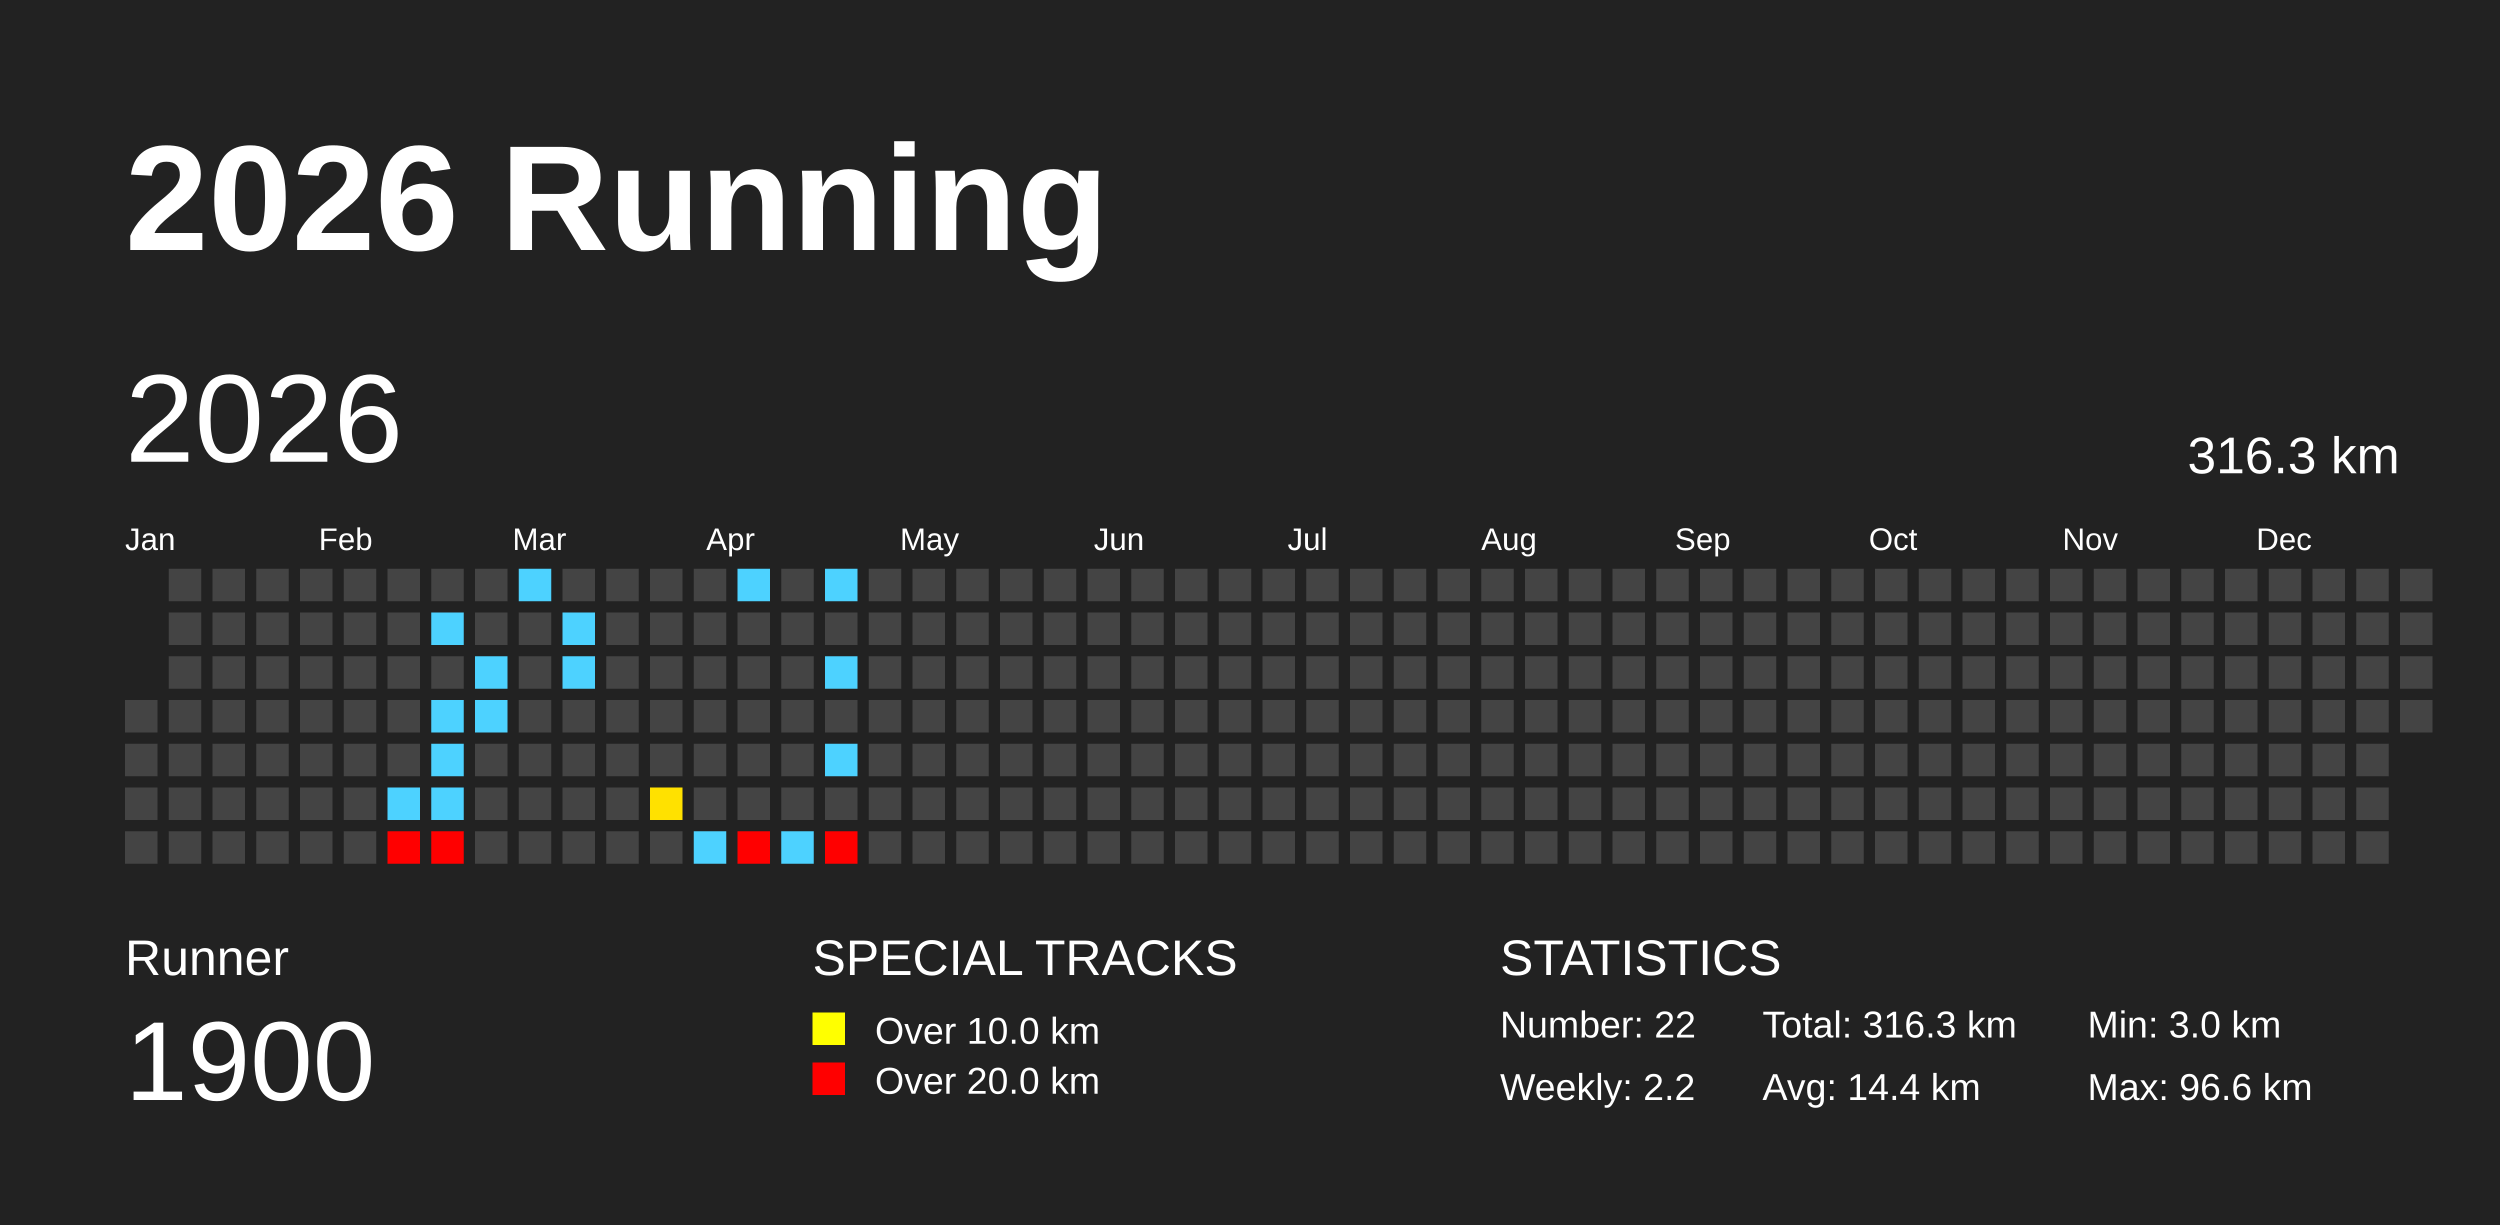
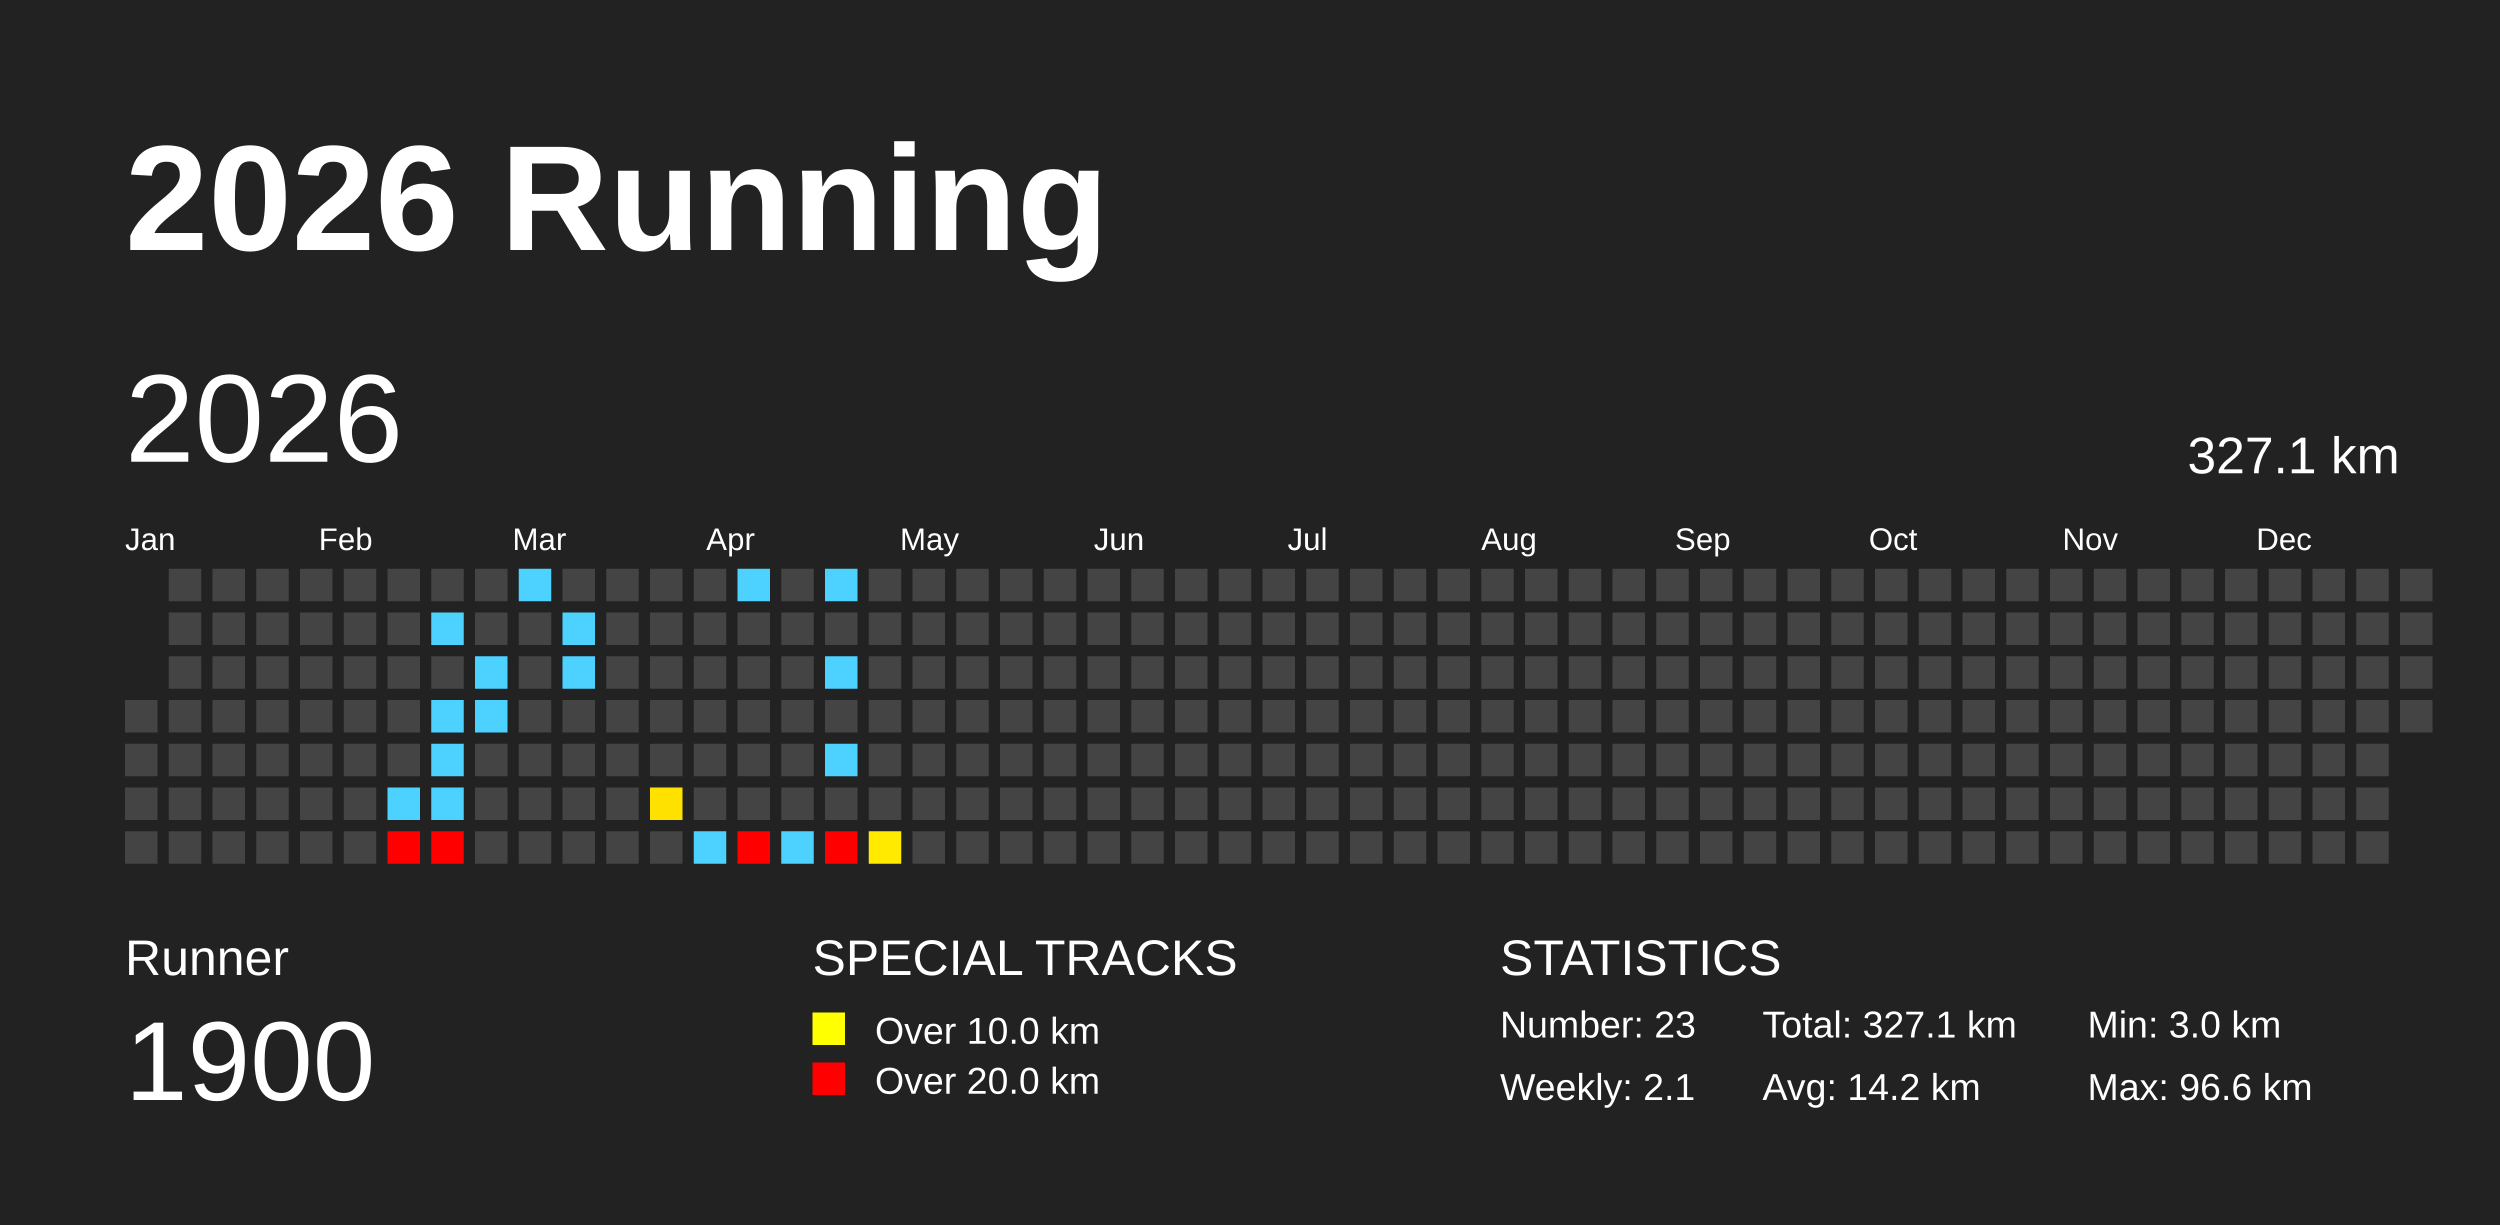
<svg xmlns="http://www.w3.org/2000/svg" baseProfile="full" height="98mm" version="1.1" viewBox="0,0,200,98" width="200mm">
  <defs />
  <rect fill="#222222" height="98" width="200" x="0" y="0" />
  <text fill="#FFFFFF" style="font-size:12px; font-family:Arial; font-weight:bold;" x="10" y="20">2026 Running</text>
  <text fill="#FFFFFF" style="font-size:4px; font-family:Arial" x="10" y="78">Runner</text>
  <text fill="#FFFFFF" style="font-size:9px; font-family:Arial" x="10" y="88">1900</text>
  <text fill="#FFFFFF" style="font-size:4px; font-family:Arial" x="65" y="78">SPECIAL TRACKS</text>
  <rect fill="yellow" height="2.6" width="2.6" x="65" y="81" />
  <text fill="#FFFFFF" style="font-size:3px; font-family:Arial" x="70" y="83.5">Over 10.0 km</text>
  <rect fill="red" height="2.6" width="2.6" x="65" y="85" />
  <text fill="#FFFFFF" style="font-size:3px; font-family:Arial" x="70" y="87.5">Over 20.0 km</text>
  <text fill="#FFFFFF" style="font-size:4px; font-family:Arial" x="120" y="78">STATISTICS</text>
-   <text fill="#FFFFFF" style="font-size:3px; font-family:Arial" x="120" y="83">Number: 22</text>
-   <text fill="#FFFFFF" style="font-size:3px; font-family:Arial" x="120" y="88">Weekly: 2.2</text>
-   <text fill="#FFFFFF" style="font-size:3px; font-family:Arial" x="141" y="83">Total: 316.3 km</text>
-   <text fill="#FFFFFF" style="font-size:3px; font-family:Arial" x="141" y="88">Avg: 14.4 km</text>
+   <text fill="#FFFFFF" style="font-size:3px; font-family:Arial" x="120" y="83">Number: 23</text>
+   <text fill="#FFFFFF" style="font-size:3px; font-family:Arial" x="120" y="88">Weekly: 2.1</text>
+   <text fill="#FFFFFF" style="font-size:3px; font-family:Arial" x="141" y="83">Total: 327.1 km</text>
+   <text fill="#FFFFFF" style="font-size:3px; font-family:Arial" x="141" y="88">Avg: 14.2 km</text>
  <text fill="#FFFFFF" style="font-size:3px; font-family:Arial" x="167" y="83">Min: 3.0 km</text>
  <text fill="#FFFFFF" style="font-size:3px; font-family:Arial" x="167" y="88">Max: 96.6 km</text>
  <text dominant-baseline="hanging" fill="#FFFFFF" style="font-size:10.0px; font-family:Arial;" x="10" y="30">2026</text>
-   <text dominant-baseline="hanging" fill="#FFFFFF" style="font-size:4.125px; font-family:Arial;" x="175" y="35">316.3 km</text>
+   <text dominant-baseline="hanging" fill="#FFFFFF" style="font-size:4.125px; font-family:Arial;" x="175" y="35">327.1 km</text>
  <text fill="#FFFFFF" style="font-size:2.5px; font-family:Arial" x="10.0" y="44">Jan</text>
  <text fill="#FFFFFF" style="font-size:2.5px; font-family:Arial" x="25.5" y="44">Feb</text>
  <text fill="#FFFFFF" style="font-size:2.5px; font-family:Arial" x="41.0" y="44">Mar</text>
  <text fill="#FFFFFF" style="font-size:2.5px; font-family:Arial" x="56.5" y="44">Apr</text>
  <text fill="#FFFFFF" style="font-size:2.5px; font-family:Arial" x="72.0" y="44">May</text>
  <text fill="#FFFFFF" style="font-size:2.5px; font-family:Arial" x="87.5" y="44">Jun</text>
  <text fill="#FFFFFF" style="font-size:2.5px; font-family:Arial" x="103.0" y="44">Jul</text>
  <text fill="#FFFFFF" style="font-size:2.5px; font-family:Arial" x="118.5" y="44">Aug</text>
  <text fill="#FFFFFF" style="font-size:2.5px; font-family:Arial" x="134.0" y="44">Sep</text>
  <text fill="#FFFFFF" style="font-size:2.5px; font-family:Arial" x="149.5" y="44">Oct</text>
  <text fill="#FFFFFF" style="font-size:2.5px; font-family:Arial" x="165.0" y="44">Nov</text>
  <text fill="#FFFFFF" style="font-size:2.5px; font-family:Arial" x="180.5" y="44">Dec</text>
  <rect fill="#444444" height="2.6" width="2.6" x="10.0" y="56.0" />
  <rect fill="#444444" height="2.6" width="2.6" x="10.0" y="59.5" />
  <rect fill="#444444" height="2.6" width="2.6" x="10.0" y="63.0" />
  <rect fill="#444444" height="2.6" width="2.6" x="10.0" y="66.5" />
  <rect fill="#444444" height="2.6" width="2.6" x="13.5" y="45.5" />
  <rect fill="#444444" height="2.6" width="2.6" x="13.5" y="49.0" />
  <rect fill="#444444" height="2.6" width="2.6" x="13.5" y="52.5" />
  <rect fill="#444444" height="2.6" width="2.6" x="13.5" y="56.0" />
  <rect fill="#444444" height="2.6" width="2.6" x="13.5" y="59.5" />
  <rect fill="#444444" height="2.6" width="2.6" x="13.5" y="63.0" />
  <rect fill="#444444" height="2.6" width="2.6" x="13.5" y="66.5" />
  <rect fill="#444444" height="2.6" width="2.6" x="17.0" y="45.5" />
  <rect fill="#444444" height="2.6" width="2.6" x="17.0" y="49.0" />
  <rect fill="#444444" height="2.6" width="2.6" x="17.0" y="52.5" />
  <rect fill="#444444" height="2.6" width="2.6" x="17.0" y="56.0" />
  <rect fill="#444444" height="2.6" width="2.6" x="17.0" y="59.5" />
  <rect fill="#444444" height="2.6" width="2.6" x="17.0" y="63.0" />
  <rect fill="#444444" height="2.6" width="2.6" x="17.0" y="66.5" />
  <rect fill="#444444" height="2.6" width="2.6" x="20.5" y="45.5" />
  <rect fill="#444444" height="2.6" width="2.6" x="20.5" y="49.0" />
  <rect fill="#444444" height="2.6" width="2.6" x="20.5" y="52.5" />
  <rect fill="#444444" height="2.6" width="2.6" x="20.5" y="56.0" />
  <rect fill="#444444" height="2.6" width="2.6" x="20.5" y="59.5" />
  <rect fill="#444444" height="2.6" width="2.6" x="20.5" y="63.0" />
  <rect fill="#444444" height="2.6" width="2.6" x="20.5" y="66.5" />
  <rect fill="#444444" height="2.6" width="2.6" x="24.0" y="45.5" />
  <rect fill="#444444" height="2.6" width="2.6" x="24.0" y="49.0" />
  <rect fill="#444444" height="2.6" width="2.6" x="24.0" y="52.5" />
  <rect fill="#444444" height="2.6" width="2.6" x="24.0" y="56.0" />
  <rect fill="#444444" height="2.6" width="2.6" x="24.0" y="59.5" />
  <rect fill="#444444" height="2.6" width="2.6" x="24.0" y="63.0" />
  <rect fill="#444444" height="2.6" width="2.6" x="24.0" y="66.5" />
  <rect fill="#444444" height="2.6" width="2.6" x="27.5" y="45.5" />
  <rect fill="#444444" height="2.6" width="2.6" x="27.5" y="49.0" />
  <rect fill="#444444" height="2.6" width="2.6" x="27.5" y="52.5" />
  <rect fill="#444444" height="2.6" width="2.6" x="27.5" y="56.0" />
  <rect fill="#444444" height="2.6" width="2.6" x="27.5" y="59.5" />
  <rect fill="#444444" height="2.6" width="2.6" x="27.5" y="63.0" />
  <rect fill="#444444" height="2.6" width="2.6" x="27.5" y="66.5" />
  <rect fill="#444444" height="2.6" width="2.6" x="31.0" y="45.5" />
  <rect fill="#444444" height="2.6" width="2.6" x="31.0" y="49.0" />
  <rect fill="#444444" height="2.6" width="2.6" x="31.0" y="52.5" />
  <rect fill="#444444" height="2.6" width="2.6" x="31.0" y="56.0" />
  <rect fill="#444444" height="2.6" width="2.6" x="31.0" y="59.5" />
  <rect fill="#4dd2ff" height="2.6" width="2.6" x="31.0" y="63.0" />
  <rect fill="red" height="2.6" width="2.6" x="31.0" y="66.5" />
  <rect fill="#444444" height="2.6" width="2.6" x="34.5" y="45.5" />
  <rect fill="#4dd2ff" height="2.6" width="2.6" x="34.5" y="49.0" />
  <rect fill="#444444" height="2.6" width="2.6" x="34.5" y="52.5" />
  <rect fill="#4dd2ff" height="2.6" width="2.6" x="34.5" y="56.0" />
  <rect fill="#4dd2ff" height="2.6" width="2.6" x="34.5" y="59.5" />
  <rect fill="#4dd2ff" height="2.6" width="2.6" x="34.5" y="63.0" />
  <rect fill="red" height="2.6" width="2.6" x="34.5" y="66.5" />
  <rect fill="#444444" height="2.6" width="2.6" x="38.0" y="45.5" />
  <rect fill="#444444" height="2.6" width="2.6" x="38.0" y="49.0" />
  <rect fill="#4dd2ff" height="2.6" width="2.6" x="38.0" y="52.5" />
  <rect fill="#4dd2ff" height="2.6" width="2.6" x="38.0" y="56.0" />
  <rect fill="#444444" height="2.6" width="2.6" x="38.0" y="59.5" />
  <rect fill="#444444" height="2.6" width="2.6" x="38.0" y="63.0" />
  <rect fill="#444444" height="2.6" width="2.6" x="38.0" y="66.5" />
  <rect fill="#4dd2ff" height="2.6" width="2.6" x="41.5" y="45.5" />
  <rect fill="#444444" height="2.6" width="2.6" x="41.5" y="49.0" />
  <rect fill="#444444" height="2.6" width="2.6" x="41.5" y="52.5" />
  <rect fill="#444444" height="2.6" width="2.6" x="41.5" y="56.0" />
  <rect fill="#444444" height="2.6" width="2.6" x="41.5" y="59.5" />
  <rect fill="#444444" height="2.6" width="2.6" x="41.5" y="63.0" />
  <rect fill="#444444" height="2.6" width="2.6" x="41.5" y="66.5" />
  <rect fill="#444444" height="2.6" width="2.6" x="45.0" y="45.5" />
  <rect fill="#4dd2ff" height="2.6" width="2.6" x="45.0" y="49.0" />
  <rect fill="#4dd2ff" height="2.6" width="2.6" x="45.0" y="52.5" />
  <rect fill="#444444" height="2.6" width="2.6" x="45.0" y="56.0" />
  <rect fill="#444444" height="2.6" width="2.6" x="45.0" y="59.5" />
  <rect fill="#444444" height="2.6" width="2.6" x="45.0" y="63.0" />
  <rect fill="#444444" height="2.6" width="2.6" x="45.0" y="66.5" />
  <rect fill="#444444" height="2.6" width="2.6" x="48.5" y="45.5" />
  <rect fill="#444444" height="2.6" width="2.6" x="48.5" y="49.0" />
  <rect fill="#444444" height="2.6" width="2.6" x="48.5" y="52.5" />
  <rect fill="#444444" height="2.6" width="2.6" x="48.5" y="56.0" />
  <rect fill="#444444" height="2.6" width="2.6" x="48.5" y="59.5" />
  <rect fill="#444444" height="2.6" width="2.6" x="48.5" y="63.0" />
  <rect fill="#444444" height="2.6" width="2.6" x="48.5" y="66.5" />
  <rect fill="#444444" height="2.6" width="2.6" x="52.0" y="45.5" />
  <rect fill="#444444" height="2.6" width="2.6" x="52.0" y="49.0" />
  <rect fill="#444444" height="2.6" width="2.6" x="52.0" y="52.5" />
  <rect fill="#444444" height="2.6" width="2.6" x="52.0" y="56.0" />
  <rect fill="#444444" height="2.6" width="2.6" x="52.0" y="59.5" />
  <rect fill="#ffe100" height="2.6" width="2.6" x="52.0" y="63.0" />
  <rect fill="#444444" height="2.6" width="2.6" x="52.0" y="66.5" />
  <rect fill="#444444" height="2.6" width="2.6" x="55.5" y="45.5" />
  <rect fill="#444444" height="2.6" width="2.6" x="55.5" y="49.0" />
  <rect fill="#444444" height="2.6" width="2.6" x="55.5" y="52.5" />
  <rect fill="#444444" height="2.6" width="2.6" x="55.5" y="56.0" />
  <rect fill="#444444" height="2.6" width="2.6" x="55.5" y="59.5" />
  <rect fill="#444444" height="2.6" width="2.6" x="55.5" y="63.0" />
  <rect fill="#4dd2ff" height="2.6" width="2.6" x="55.5" y="66.5" />
  <rect fill="#4dd2ff" height="2.6" width="2.6" x="59.0" y="45.5" />
  <rect fill="#444444" height="2.6" width="2.6" x="59.0" y="49.0" />
  <rect fill="#444444" height="2.6" width="2.6" x="59.0" y="52.5" />
  <rect fill="#444444" height="2.6" width="2.6" x="59.0" y="56.0" />
  <rect fill="#444444" height="2.6" width="2.6" x="59.0" y="59.5" />
  <rect fill="#444444" height="2.6" width="2.6" x="59.0" y="63.0" />
  <rect fill="red" height="2.6" width="2.6" x="59.0" y="66.5" />
  <rect fill="#444444" height="2.6" width="2.6" x="62.5" y="45.5" />
  <rect fill="#444444" height="2.6" width="2.6" x="62.5" y="49.0" />
  <rect fill="#444444" height="2.6" width="2.6" x="62.5" y="52.5" />
  <rect fill="#444444" height="2.6" width="2.6" x="62.5" y="56.0" />
  <rect fill="#444444" height="2.6" width="2.6" x="62.5" y="59.5" />
  <rect fill="#444444" height="2.6" width="2.6" x="62.5" y="63.0" />
  <rect fill="#4dd2ff" height="2.6" width="2.6" x="62.5" y="66.5" />
  <rect fill="#4dd2ff" height="2.6" width="2.6" x="66.0" y="45.5" />
  <rect fill="#444444" height="2.6" width="2.6" x="66.0" y="49.0" />
  <rect fill="#4dd2ff" height="2.6" width="2.6" x="66.0" y="52.5" />
  <rect fill="#444444" height="2.6" width="2.6" x="66.0" y="56.0" />
  <rect fill="#4dd2ff" height="2.6" width="2.6" x="66.0" y="59.5" />
  <rect fill="#444444" height="2.6" width="2.6" x="66.0" y="63.0" />
  <rect fill="red" height="2.6" width="2.6" x="66.0" y="66.5" />
  <rect fill="#444444" height="2.6" width="2.6" x="69.5" y="45.5" />
  <rect fill="#444444" height="2.6" width="2.6" x="69.5" y="49.0" />
  <rect fill="#444444" height="2.6" width="2.6" x="69.5" y="52.5" />
  <rect fill="#444444" height="2.6" width="2.6" x="69.5" y="56.0" />
  <rect fill="#444444" height="2.6" width="2.6" x="69.5" y="59.5" />
  <rect fill="#444444" height="2.6" width="2.6" x="69.5" y="63.0" />
-   <rect fill="#444444" height="2.6" width="2.6" x="69.5" y="66.5" />
+   <rect fill="#ffea00" height="2.6" width="2.6" x="69.5" y="66.5" />
  <rect fill="#444444" height="2.6" width="2.6" x="73.0" y="45.5" />
  <rect fill="#444444" height="2.6" width="2.6" x="73.0" y="49.0" />
  <rect fill="#444444" height="2.6" width="2.6" x="73.0" y="52.5" />
  <rect fill="#444444" height="2.6" width="2.6" x="73.0" y="56.0" />
  <rect fill="#444444" height="2.6" width="2.6" x="73.0" y="59.5" />
  <rect fill="#444444" height="2.6" width="2.6" x="73.0" y="63.0" />
  <rect fill="#444444" height="2.6" width="2.6" x="73.0" y="66.5" />
  <rect fill="#444444" height="2.6" width="2.6" x="76.5" y="45.5" />
  <rect fill="#444444" height="2.6" width="2.6" x="76.5" y="49.0" />
  <rect fill="#444444" height="2.6" width="2.6" x="76.5" y="52.5" />
  <rect fill="#444444" height="2.6" width="2.6" x="76.5" y="56.0" />
  <rect fill="#444444" height="2.6" width="2.6" x="76.5" y="59.5" />
  <rect fill="#444444" height="2.6" width="2.6" x="76.5" y="63.0" />
  <rect fill="#444444" height="2.6" width="2.6" x="76.5" y="66.5" />
  <rect fill="#444444" height="2.6" width="2.6" x="80.0" y="45.5" />
  <rect fill="#444444" height="2.6" width="2.6" x="80.0" y="49.0" />
  <rect fill="#444444" height="2.6" width="2.6" x="80.0" y="52.5" />
  <rect fill="#444444" height="2.6" width="2.6" x="80.0" y="56.0" />
  <rect fill="#444444" height="2.6" width="2.6" x="80.0" y="59.5" />
  <rect fill="#444444" height="2.6" width="2.6" x="80.0" y="63.0" />
  <rect fill="#444444" height="2.6" width="2.6" x="80.0" y="66.5" />
  <rect fill="#444444" height="2.6" width="2.6" x="83.5" y="45.5" />
  <rect fill="#444444" height="2.6" width="2.6" x="83.5" y="49.0" />
  <rect fill="#444444" height="2.6" width="2.6" x="83.5" y="52.5" />
  <rect fill="#444444" height="2.6" width="2.6" x="83.5" y="56.0" />
  <rect fill="#444444" height="2.6" width="2.6" x="83.5" y="59.5" />
  <rect fill="#444444" height="2.6" width="2.6" x="83.5" y="63.0" />
  <rect fill="#444444" height="2.6" width="2.6" x="83.5" y="66.5" />
  <rect fill="#444444" height="2.6" width="2.6" x="87.0" y="45.5" />
  <rect fill="#444444" height="2.6" width="2.6" x="87.0" y="49.0" />
  <rect fill="#444444" height="2.6" width="2.6" x="87.0" y="52.5" />
  <rect fill="#444444" height="2.6" width="2.6" x="87.0" y="56.0" />
  <rect fill="#444444" height="2.6" width="2.6" x="87.0" y="59.5" />
  <rect fill="#444444" height="2.6" width="2.6" x="87.0" y="63.0" />
  <rect fill="#444444" height="2.6" width="2.6" x="87.0" y="66.5" />
  <rect fill="#444444" height="2.6" width="2.6" x="90.5" y="45.5" />
  <rect fill="#444444" height="2.6" width="2.6" x="90.5" y="49.0" />
  <rect fill="#444444" height="2.6" width="2.6" x="90.5" y="52.5" />
  <rect fill="#444444" height="2.6" width="2.6" x="90.5" y="56.0" />
  <rect fill="#444444" height="2.6" width="2.6" x="90.5" y="59.5" />
  <rect fill="#444444" height="2.6" width="2.6" x="90.5" y="63.0" />
  <rect fill="#444444" height="2.6" width="2.6" x="90.5" y="66.5" />
  <rect fill="#444444" height="2.6" width="2.6" x="94.0" y="45.5" />
  <rect fill="#444444" height="2.6" width="2.6" x="94.0" y="49.0" />
  <rect fill="#444444" height="2.6" width="2.6" x="94.0" y="52.5" />
  <rect fill="#444444" height="2.6" width="2.6" x="94.0" y="56.0" />
  <rect fill="#444444" height="2.6" width="2.6" x="94.0" y="59.5" />
  <rect fill="#444444" height="2.6" width="2.6" x="94.0" y="63.0" />
  <rect fill="#444444" height="2.6" width="2.6" x="94.0" y="66.5" />
  <rect fill="#444444" height="2.6" width="2.6" x="97.5" y="45.5" />
  <rect fill="#444444" height="2.6" width="2.6" x="97.5" y="49.0" />
  <rect fill="#444444" height="2.6" width="2.6" x="97.5" y="52.5" />
  <rect fill="#444444" height="2.6" width="2.6" x="97.5" y="56.0" />
  <rect fill="#444444" height="2.6" width="2.6" x="97.5" y="59.5" />
  <rect fill="#444444" height="2.6" width="2.6" x="97.5" y="63.0" />
  <rect fill="#444444" height="2.6" width="2.6" x="97.5" y="66.5" />
  <rect fill="#444444" height="2.6" width="2.6" x="101.0" y="45.5" />
  <rect fill="#444444" height="2.6" width="2.6" x="101.0" y="49.0" />
  <rect fill="#444444" height="2.6" width="2.6" x="101.0" y="52.5" />
  <rect fill="#444444" height="2.6" width="2.6" x="101.0" y="56.0" />
  <rect fill="#444444" height="2.6" width="2.6" x="101.0" y="59.5" />
  <rect fill="#444444" height="2.6" width="2.6" x="101.0" y="63.0" />
  <rect fill="#444444" height="2.6" width="2.6" x="101.0" y="66.5" />
  <rect fill="#444444" height="2.6" width="2.6" x="104.5" y="45.5" />
  <rect fill="#444444" height="2.6" width="2.6" x="104.5" y="49.0" />
  <rect fill="#444444" height="2.6" width="2.6" x="104.5" y="52.5" />
  <rect fill="#444444" height="2.6" width="2.6" x="104.5" y="56.0" />
  <rect fill="#444444" height="2.6" width="2.6" x="104.5" y="59.5" />
  <rect fill="#444444" height="2.6" width="2.6" x="104.5" y="63.0" />
  <rect fill="#444444" height="2.6" width="2.6" x="104.5" y="66.5" />
  <rect fill="#444444" height="2.6" width="2.6" x="108.0" y="45.5" />
  <rect fill="#444444" height="2.6" width="2.6" x="108.0" y="49.0" />
  <rect fill="#444444" height="2.6" width="2.6" x="108.0" y="52.5" />
  <rect fill="#444444" height="2.6" width="2.6" x="108.0" y="56.0" />
  <rect fill="#444444" height="2.6" width="2.6" x="108.0" y="59.5" />
  <rect fill="#444444" height="2.6" width="2.6" x="108.0" y="63.0" />
  <rect fill="#444444" height="2.6" width="2.6" x="108.0" y="66.5" />
  <rect fill="#444444" height="2.6" width="2.6" x="111.5" y="45.5" />
  <rect fill="#444444" height="2.6" width="2.6" x="111.5" y="49.0" />
  <rect fill="#444444" height="2.6" width="2.6" x="111.5" y="52.5" />
  <rect fill="#444444" height="2.6" width="2.6" x="111.5" y="56.0" />
  <rect fill="#444444" height="2.6" width="2.6" x="111.5" y="59.5" />
  <rect fill="#444444" height="2.6" width="2.6" x="111.5" y="63.0" />
  <rect fill="#444444" height="2.6" width="2.6" x="111.5" y="66.5" />
  <rect fill="#444444" height="2.6" width="2.6" x="115.0" y="45.5" />
  <rect fill="#444444" height="2.6" width="2.6" x="115.0" y="49.0" />
  <rect fill="#444444" height="2.6" width="2.6" x="115.0" y="52.5" />
  <rect fill="#444444" height="2.6" width="2.6" x="115.0" y="56.0" />
  <rect fill="#444444" height="2.6" width="2.6" x="115.0" y="59.5" />
  <rect fill="#444444" height="2.6" width="2.6" x="115.0" y="63.0" />
  <rect fill="#444444" height="2.6" width="2.6" x="115.0" y="66.5" />
  <rect fill="#444444" height="2.6" width="2.6" x="118.5" y="45.5" />
  <rect fill="#444444" height="2.6" width="2.6" x="118.5" y="49.0" />
  <rect fill="#444444" height="2.6" width="2.6" x="118.5" y="52.5" />
  <rect fill="#444444" height="2.6" width="2.6" x="118.5" y="56.0" />
  <rect fill="#444444" height="2.6" width="2.6" x="118.5" y="59.5" />
  <rect fill="#444444" height="2.6" width="2.6" x="118.5" y="63.0" />
  <rect fill="#444444" height="2.6" width="2.6" x="118.5" y="66.5" />
  <rect fill="#444444" height="2.6" width="2.6" x="122.0" y="45.5" />
  <rect fill="#444444" height="2.6" width="2.6" x="122.0" y="49.0" />
  <rect fill="#444444" height="2.6" width="2.6" x="122.0" y="52.5" />
  <rect fill="#444444" height="2.6" width="2.6" x="122.0" y="56.0" />
  <rect fill="#444444" height="2.6" width="2.6" x="122.0" y="59.5" />
  <rect fill="#444444" height="2.6" width="2.6" x="122.0" y="63.0" />
  <rect fill="#444444" height="2.6" width="2.6" x="122.0" y="66.5" />
  <rect fill="#444444" height="2.6" width="2.6" x="125.5" y="45.5" />
  <rect fill="#444444" height="2.6" width="2.6" x="125.5" y="49.0" />
  <rect fill="#444444" height="2.6" width="2.6" x="125.5" y="52.5" />
  <rect fill="#444444" height="2.6" width="2.6" x="125.5" y="56.0" />
  <rect fill="#444444" height="2.6" width="2.6" x="125.5" y="59.5" />
  <rect fill="#444444" height="2.6" width="2.6" x="125.5" y="63.0" />
  <rect fill="#444444" height="2.6" width="2.6" x="125.5" y="66.5" />
  <rect fill="#444444" height="2.6" width="2.6" x="129.0" y="45.5" />
  <rect fill="#444444" height="2.6" width="2.6" x="129.0" y="49.0" />
  <rect fill="#444444" height="2.6" width="2.6" x="129.0" y="52.5" />
  <rect fill="#444444" height="2.6" width="2.6" x="129.0" y="56.0" />
  <rect fill="#444444" height="2.6" width="2.6" x="129.0" y="59.5" />
  <rect fill="#444444" height="2.6" width="2.6" x="129.0" y="63.0" />
  <rect fill="#444444" height="2.6" width="2.6" x="129.0" y="66.5" />
  <rect fill="#444444" height="2.6" width="2.6" x="132.5" y="45.5" />
  <rect fill="#444444" height="2.6" width="2.6" x="132.5" y="49.0" />
  <rect fill="#444444" height="2.6" width="2.6" x="132.5" y="52.5" />
  <rect fill="#444444" height="2.6" width="2.6" x="132.5" y="56.0" />
  <rect fill="#444444" height="2.6" width="2.6" x="132.5" y="59.5" />
  <rect fill="#444444" height="2.6" width="2.6" x="132.5" y="63.0" />
  <rect fill="#444444" height="2.6" width="2.6" x="132.5" y="66.5" />
  <rect fill="#444444" height="2.6" width="2.6" x="136.0" y="45.5" />
  <rect fill="#444444" height="2.6" width="2.6" x="136.0" y="49.0" />
  <rect fill="#444444" height="2.6" width="2.6" x="136.0" y="52.5" />
  <rect fill="#444444" height="2.6" width="2.6" x="136.0" y="56.0" />
  <rect fill="#444444" height="2.6" width="2.6" x="136.0" y="59.5" />
  <rect fill="#444444" height="2.6" width="2.6" x="136.0" y="63.0" />
  <rect fill="#444444" height="2.6" width="2.6" x="136.0" y="66.5" />
  <rect fill="#444444" height="2.6" width="2.6" x="139.5" y="45.5" />
  <rect fill="#444444" height="2.6" width="2.6" x="139.5" y="49.0" />
  <rect fill="#444444" height="2.6" width="2.6" x="139.5" y="52.5" />
  <rect fill="#444444" height="2.6" width="2.6" x="139.5" y="56.0" />
  <rect fill="#444444" height="2.6" width="2.6" x="139.5" y="59.5" />
  <rect fill="#444444" height="2.6" width="2.6" x="139.5" y="63.0" />
  <rect fill="#444444" height="2.6" width="2.6" x="139.5" y="66.5" />
  <rect fill="#444444" height="2.6" width="2.6" x="143.0" y="45.5" />
  <rect fill="#444444" height="2.6" width="2.6" x="143.0" y="49.0" />
  <rect fill="#444444" height="2.6" width="2.6" x="143.0" y="52.5" />
  <rect fill="#444444" height="2.6" width="2.6" x="143.0" y="56.0" />
  <rect fill="#444444" height="2.6" width="2.6" x="143.0" y="59.5" />
  <rect fill="#444444" height="2.6" width="2.6" x="143.0" y="63.0" />
  <rect fill="#444444" height="2.6" width="2.6" x="143.0" y="66.5" />
  <rect fill="#444444" height="2.6" width="2.6" x="146.5" y="45.5" />
  <rect fill="#444444" height="2.6" width="2.6" x="146.5" y="49.0" />
  <rect fill="#444444" height="2.6" width="2.6" x="146.5" y="52.5" />
  <rect fill="#444444" height="2.6" width="2.6" x="146.5" y="56.0" />
  <rect fill="#444444" height="2.6" width="2.6" x="146.5" y="59.5" />
  <rect fill="#444444" height="2.6" width="2.6" x="146.5" y="63.0" />
  <rect fill="#444444" height="2.6" width="2.6" x="146.5" y="66.5" />
  <rect fill="#444444" height="2.6" width="2.6" x="150.0" y="45.5" />
  <rect fill="#444444" height="2.6" width="2.6" x="150.0" y="49.0" />
  <rect fill="#444444" height="2.6" width="2.6" x="150.0" y="52.5" />
  <rect fill="#444444" height="2.6" width="2.6" x="150.0" y="56.0" />
  <rect fill="#444444" height="2.6" width="2.6" x="150.0" y="59.5" />
  <rect fill="#444444" height="2.6" width="2.6" x="150.0" y="63.0" />
  <rect fill="#444444" height="2.6" width="2.6" x="150.0" y="66.5" />
  <rect fill="#444444" height="2.6" width="2.6" x="153.5" y="45.5" />
  <rect fill="#444444" height="2.6" width="2.6" x="153.5" y="49.0" />
  <rect fill="#444444" height="2.6" width="2.6" x="153.5" y="52.5" />
  <rect fill="#444444" height="2.6" width="2.6" x="153.5" y="56.0" />
  <rect fill="#444444" height="2.6" width="2.6" x="153.5" y="59.5" />
  <rect fill="#444444" height="2.6" width="2.6" x="153.5" y="63.0" />
  <rect fill="#444444" height="2.6" width="2.6" x="153.5" y="66.5" />
  <rect fill="#444444" height="2.6" width="2.6" x="157.0" y="45.5" />
  <rect fill="#444444" height="2.6" width="2.6" x="157.0" y="49.0" />
  <rect fill="#444444" height="2.6" width="2.6" x="157.0" y="52.5" />
  <rect fill="#444444" height="2.6" width="2.6" x="157.0" y="56.0" />
  <rect fill="#444444" height="2.6" width="2.6" x="157.0" y="59.5" />
  <rect fill="#444444" height="2.6" width="2.6" x="157.0" y="63.0" />
  <rect fill="#444444" height="2.6" width="2.6" x="157.0" y="66.5" />
  <rect fill="#444444" height="2.6" width="2.6" x="160.5" y="45.5" />
  <rect fill="#444444" height="2.6" width="2.6" x="160.5" y="49.0" />
  <rect fill="#444444" height="2.6" width="2.6" x="160.5" y="52.5" />
  <rect fill="#444444" height="2.6" width="2.6" x="160.5" y="56.0" />
  <rect fill="#444444" height="2.6" width="2.6" x="160.5" y="59.5" />
  <rect fill="#444444" height="2.6" width="2.6" x="160.5" y="63.0" />
  <rect fill="#444444" height="2.6" width="2.6" x="160.5" y="66.5" />
  <rect fill="#444444" height="2.6" width="2.6" x="164.0" y="45.5" />
  <rect fill="#444444" height="2.6" width="2.6" x="164.0" y="49.0" />
  <rect fill="#444444" height="2.6" width="2.6" x="164.0" y="52.5" />
  <rect fill="#444444" height="2.6" width="2.6" x="164.0" y="56.0" />
  <rect fill="#444444" height="2.6" width="2.6" x="164.0" y="59.5" />
  <rect fill="#444444" height="2.6" width="2.6" x="164.0" y="63.0" />
  <rect fill="#444444" height="2.6" width="2.6" x="164.0" y="66.5" />
  <rect fill="#444444" height="2.6" width="2.6" x="167.5" y="45.5" />
  <rect fill="#444444" height="2.6" width="2.6" x="167.5" y="49.0" />
  <rect fill="#444444" height="2.6" width="2.6" x="167.5" y="52.5" />
  <rect fill="#444444" height="2.6" width="2.6" x="167.5" y="56.0" />
  <rect fill="#444444" height="2.6" width="2.6" x="167.5" y="59.5" />
  <rect fill="#444444" height="2.6" width="2.6" x="167.5" y="63.0" />
  <rect fill="#444444" height="2.6" width="2.6" x="167.5" y="66.5" />
  <rect fill="#444444" height="2.6" width="2.6" x="171.0" y="45.5" />
  <rect fill="#444444" height="2.6" width="2.6" x="171.0" y="49.0" />
  <rect fill="#444444" height="2.6" width="2.6" x="171.0" y="52.5" />
  <rect fill="#444444" height="2.6" width="2.6" x="171.0" y="56.0" />
  <rect fill="#444444" height="2.6" width="2.6" x="171.0" y="59.5" />
  <rect fill="#444444" height="2.6" width="2.6" x="171.0" y="63.0" />
  <rect fill="#444444" height="2.6" width="2.6" x="171.0" y="66.5" />
  <rect fill="#444444" height="2.6" width="2.6" x="174.5" y="45.5" />
  <rect fill="#444444" height="2.6" width="2.6" x="174.5" y="49.0" />
  <rect fill="#444444" height="2.6" width="2.6" x="174.5" y="52.5" />
  <rect fill="#444444" height="2.6" width="2.6" x="174.5" y="56.0" />
  <rect fill="#444444" height="2.6" width="2.6" x="174.5" y="59.5" />
  <rect fill="#444444" height="2.6" width="2.6" x="174.5" y="63.0" />
  <rect fill="#444444" height="2.6" width="2.6" x="174.5" y="66.5" />
  <rect fill="#444444" height="2.6" width="2.6" x="178.0" y="45.5" />
  <rect fill="#444444" height="2.6" width="2.6" x="178.0" y="49.0" />
  <rect fill="#444444" height="2.6" width="2.6" x="178.0" y="52.5" />
  <rect fill="#444444" height="2.6" width="2.6" x="178.0" y="56.0" />
  <rect fill="#444444" height="2.6" width="2.6" x="178.0" y="59.5" />
  <rect fill="#444444" height="2.6" width="2.6" x="178.0" y="63.0" />
  <rect fill="#444444" height="2.6" width="2.6" x="178.0" y="66.5" />
  <rect fill="#444444" height="2.6" width="2.6" x="181.5" y="45.5" />
  <rect fill="#444444" height="2.6" width="2.6" x="181.5" y="49.0" />
  <rect fill="#444444" height="2.6" width="2.6" x="181.5" y="52.5" />
  <rect fill="#444444" height="2.6" width="2.6" x="181.5" y="56.0" />
  <rect fill="#444444" height="2.6" width="2.6" x="181.5" y="59.5" />
  <rect fill="#444444" height="2.6" width="2.6" x="181.5" y="63.0" />
  <rect fill="#444444" height="2.6" width="2.6" x="181.5" y="66.5" />
  <rect fill="#444444" height="2.6" width="2.6" x="185.0" y="45.5" />
  <rect fill="#444444" height="2.6" width="2.6" x="185.0" y="49.0" />
  <rect fill="#444444" height="2.6" width="2.6" x="185.0" y="52.5" />
  <rect fill="#444444" height="2.6" width="2.6" x="185.0" y="56.0" />
  <rect fill="#444444" height="2.6" width="2.6" x="185.0" y="59.5" />
  <rect fill="#444444" height="2.6" width="2.6" x="185.0" y="63.0" />
  <rect fill="#444444" height="2.6" width="2.6" x="185.0" y="66.5" />
  <rect fill="#444444" height="2.6" width="2.6" x="188.5" y="45.5" />
  <rect fill="#444444" height="2.6" width="2.6" x="188.5" y="49.0" />
  <rect fill="#444444" height="2.6" width="2.6" x="188.5" y="52.5" />
  <rect fill="#444444" height="2.6" width="2.6" x="188.5" y="56.0" />
  <rect fill="#444444" height="2.6" width="2.6" x="188.5" y="59.5" />
  <rect fill="#444444" height="2.6" width="2.6" x="188.5" y="63.0" />
  <rect fill="#444444" height="2.6" width="2.6" x="188.5" y="66.5" />
  <rect fill="#444444" height="2.6" width="2.6" x="192.0" y="45.5" />
  <rect fill="#444444" height="2.6" width="2.6" x="192.0" y="49.0" />
  <rect fill="#444444" height="2.6" width="2.6" x="192.0" y="52.5" />
  <rect fill="#444444" height="2.6" width="2.6" x="192.0" y="56.0" />
</svg>
